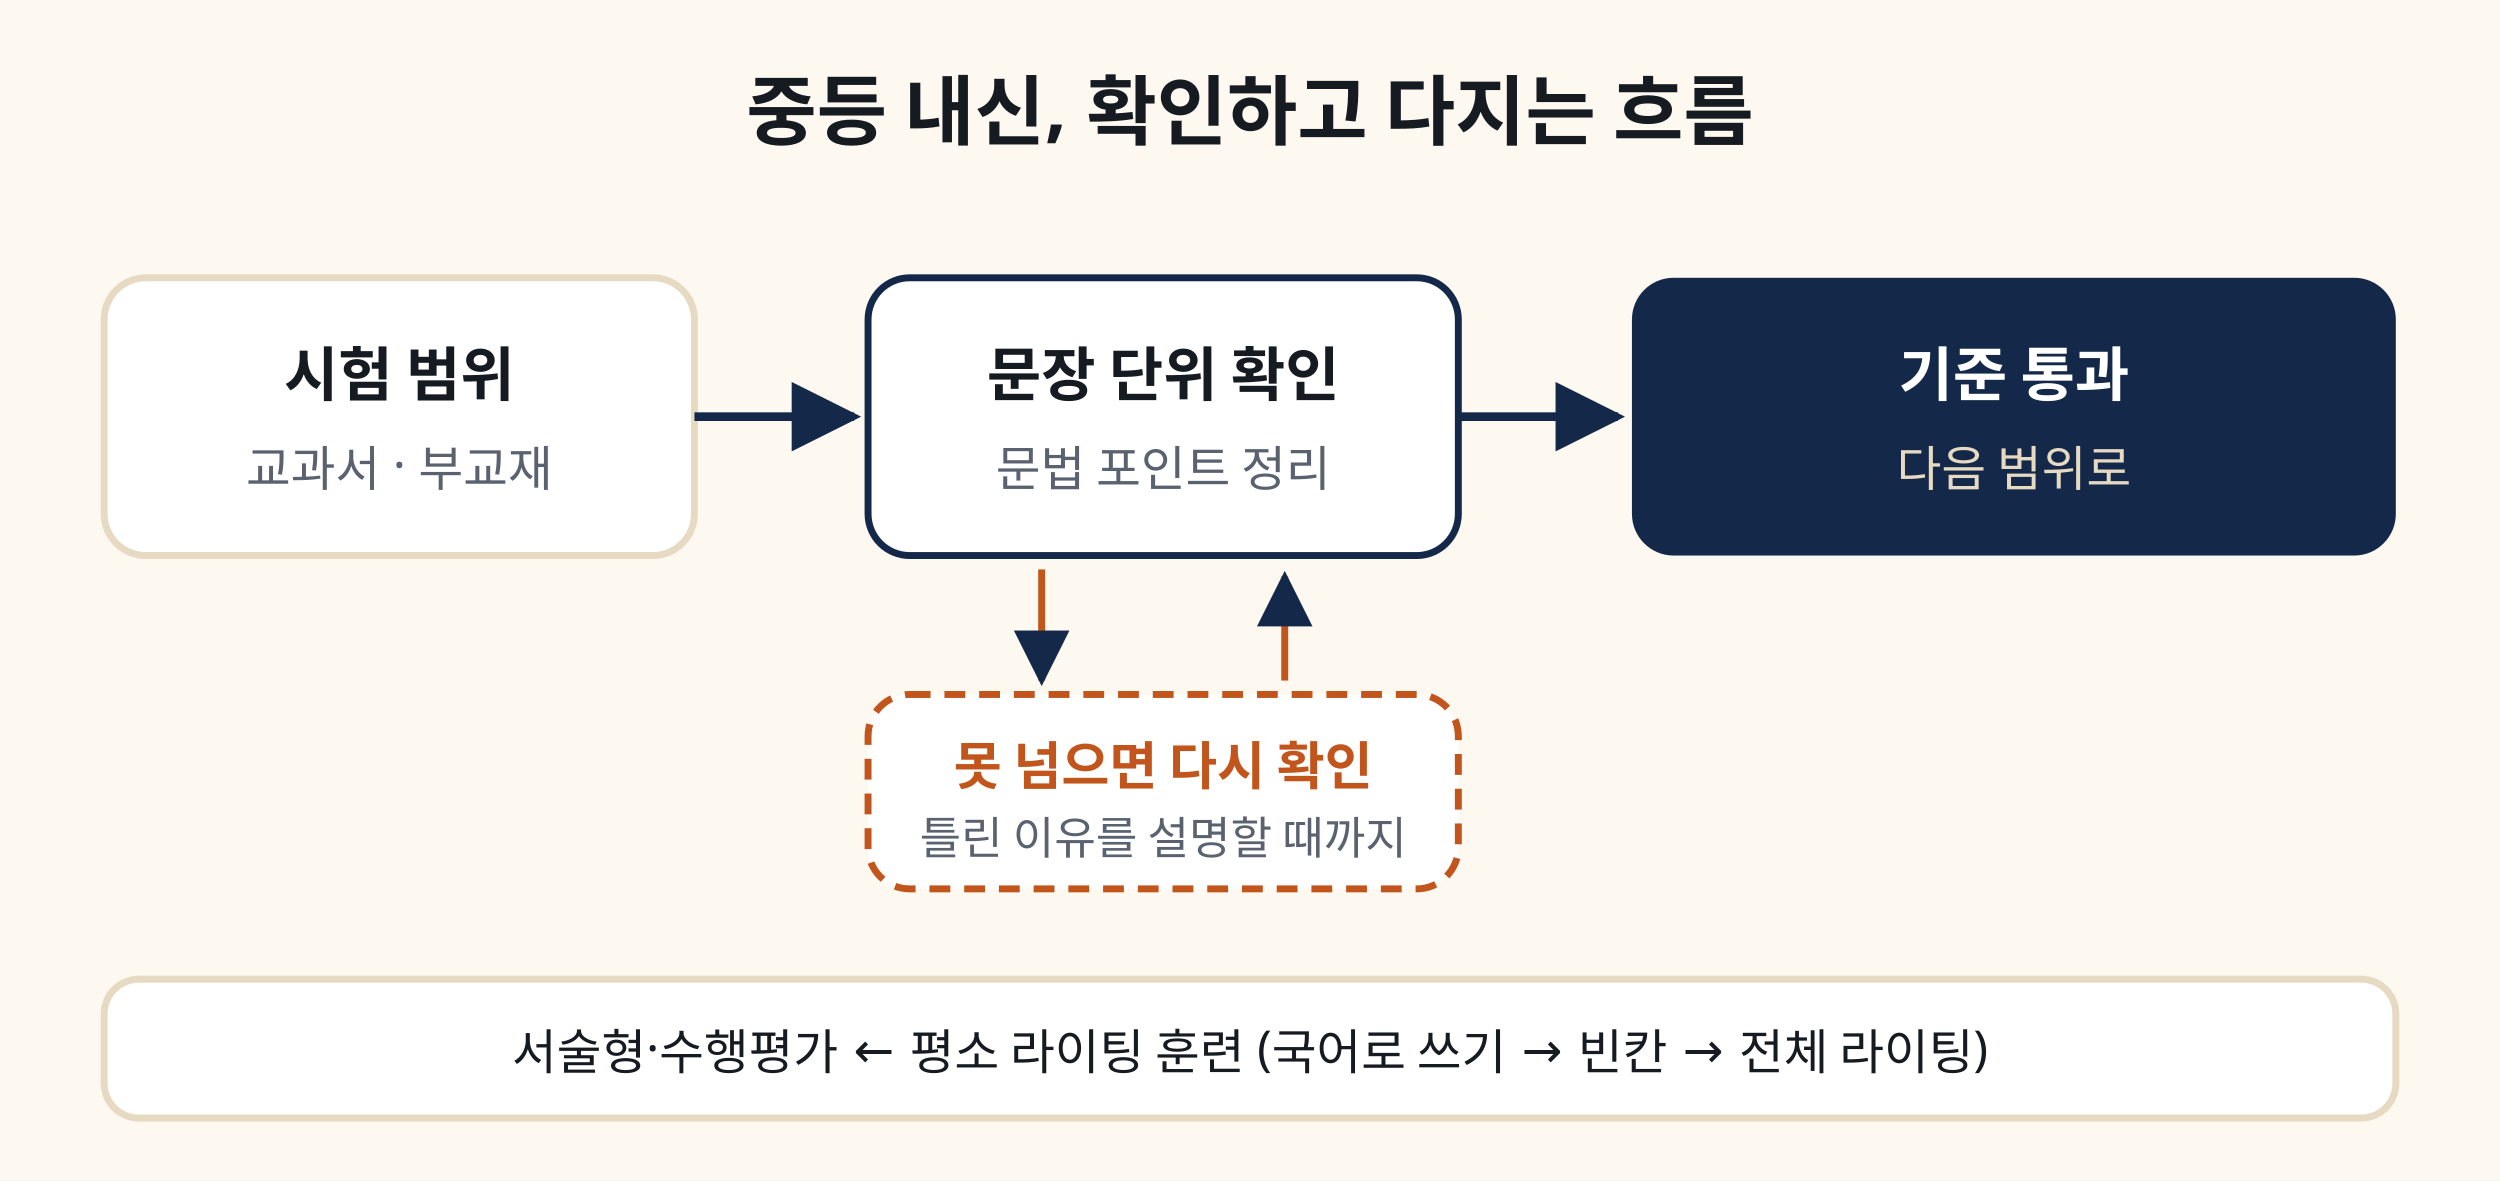
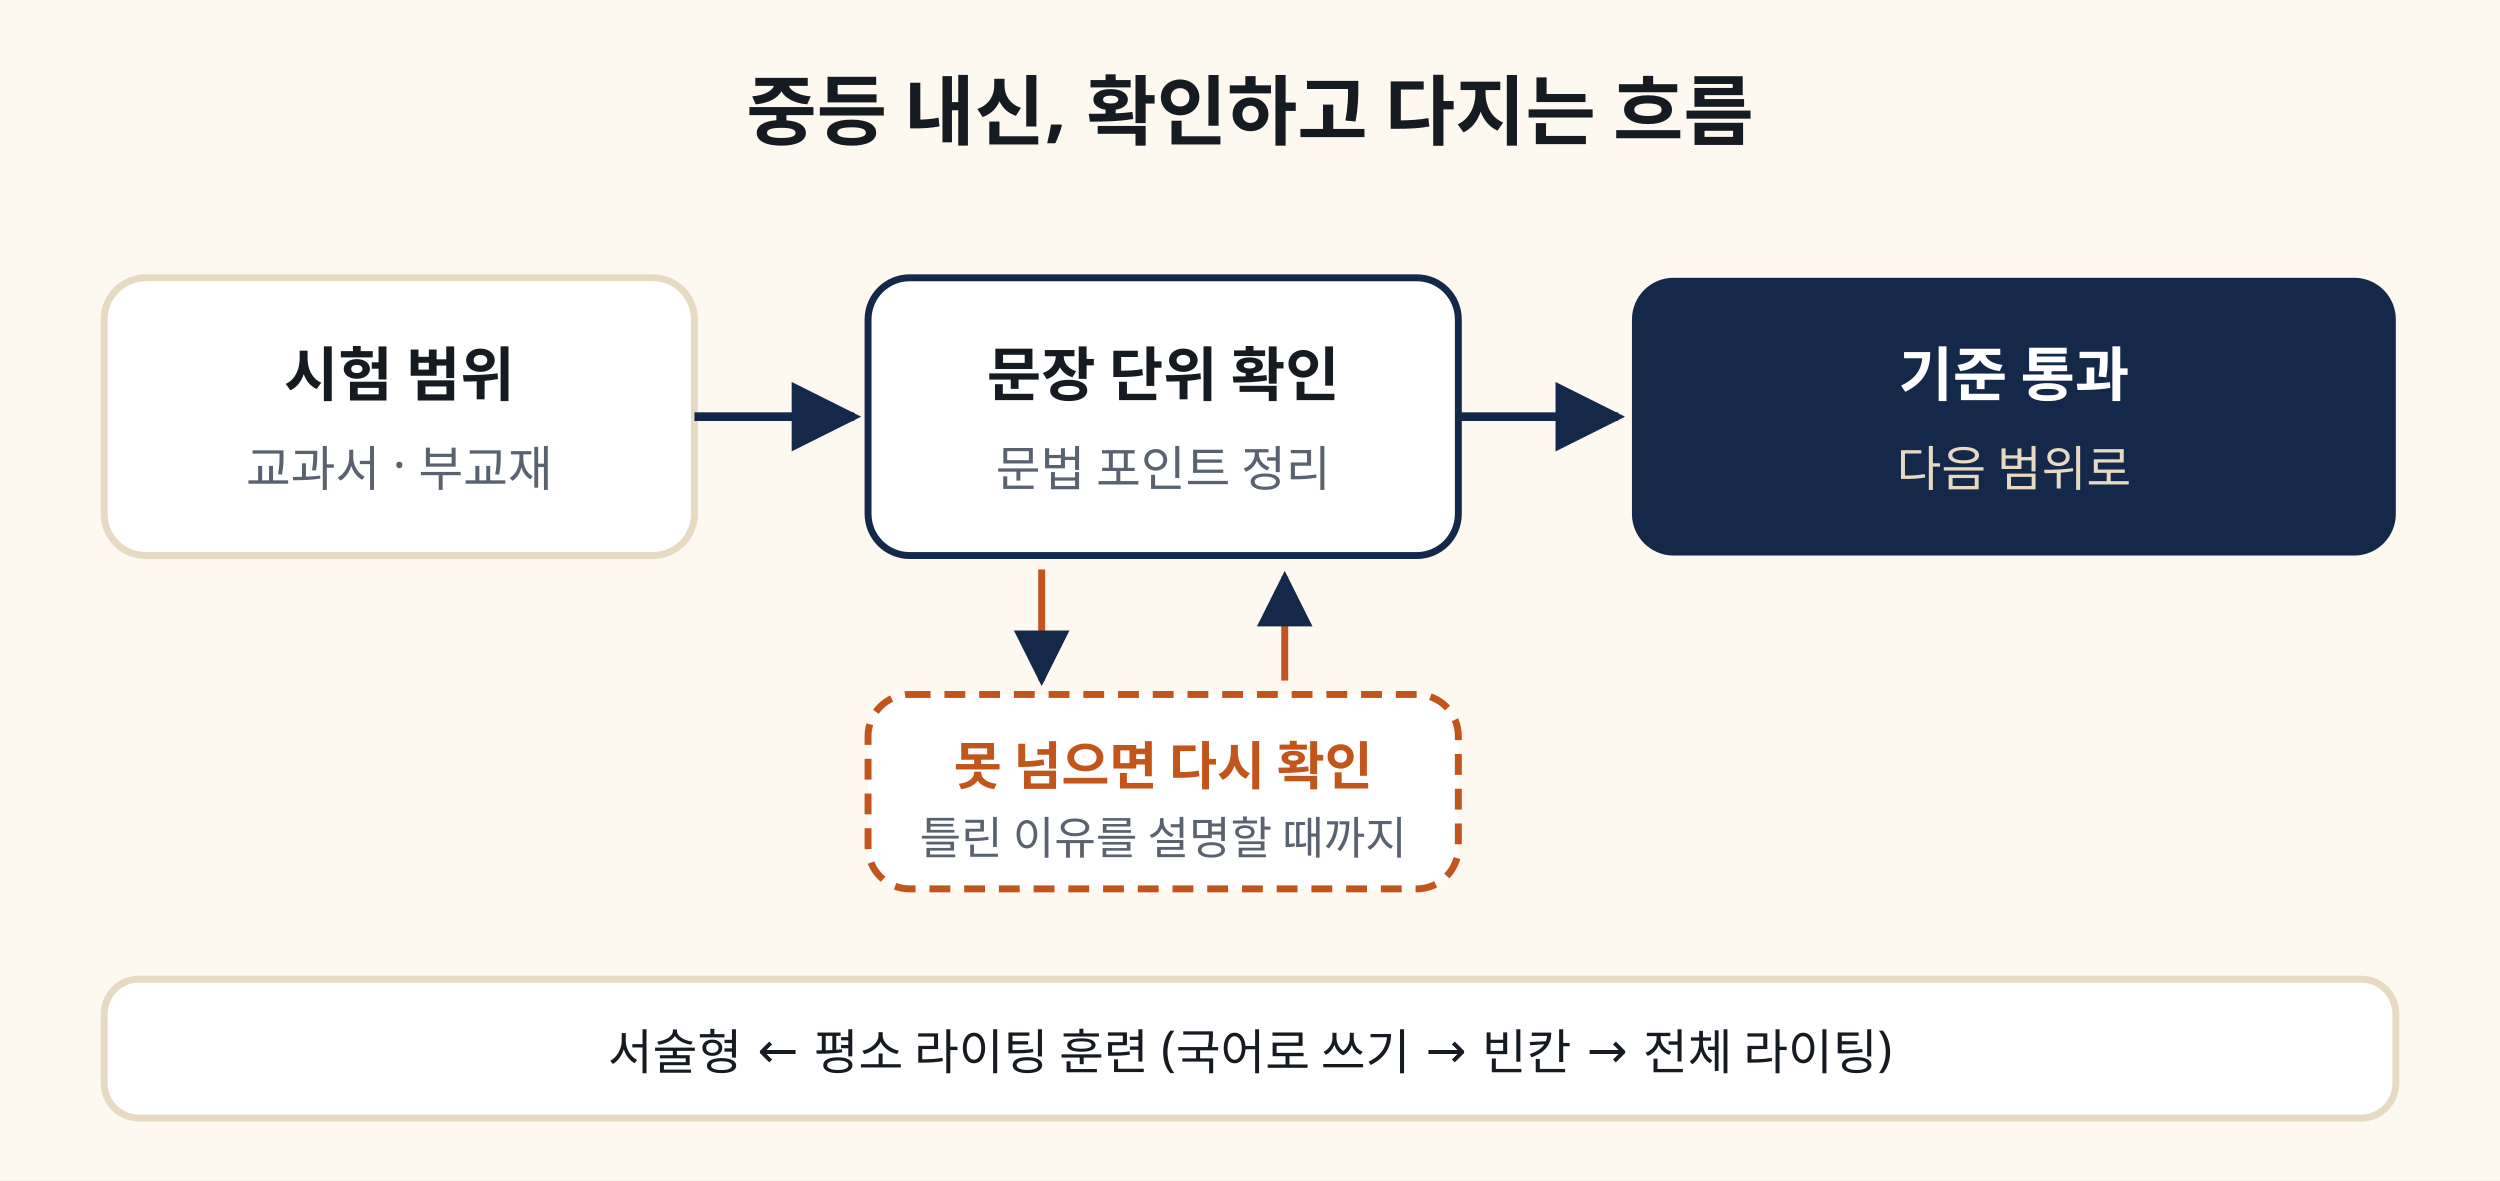
<svg xmlns="http://www.w3.org/2000/svg" viewBox="0 0 720 340" width="720" height="340" role="img" aria-labelledby="t d">
  <defs>
    <marker id="a" viewBox="0 0 10 10" refX="9" refY="5" markerWidth="8" markerHeight="8" orient="auto-start-reverse">
      <path d="M0 0 L10 5 L0 10 z" fill="#14294a" />
    </marker>
  </defs>
  <rect width="720" height="340" fill="#fdf8f0" />
  <g font-family="Pretendard, 'Apple SD Gothic Neo', 'Malgun Gothic', sans-serif" fill="#161b22">
    <text x="360" y="40" font-size="22" font-weight="700" text-anchor="middle">중등 내신, 확인하고 다지는 흐름</text>
    <rect x="30" y="80" width="170" height="80" rx="12" fill="#ffffff" stroke="#e7dac2" stroke-width="2" />
    <text x="115" y="114" font-size="17" font-weight="700" text-anchor="middle">시험 범위</text>
    <text x="115" y="140" font-size="14" text-anchor="middle" fill="#5a6270">교과서 · 부교재</text>
    <rect x="250" y="80" width="170" height="80" rx="12" fill="#ffffff" stroke="#14294a" stroke-width="2" />
    <text x="335" y="114" font-size="17" font-weight="700" text-anchor="middle">문장 단위 확인</text>
    <text x="335" y="140" font-size="14" text-anchor="middle" fill="#5a6270">문법 포인트 정리</text>
    <rect x="470" y="80" width="220" height="80" rx="12" fill="#14294a" />
    <text x="580" y="114" font-size="17" font-weight="700" text-anchor="middle" fill="#ffffff">기준 통과</text>
    <text x="580" y="140" font-size="14" text-anchor="middle" fill="#e7dac2">다음 범위로</text>
    <line x1="200" y1="120" x2="246" y2="120" stroke="#14294a" stroke-width="2.5" marker-end="url(#a)" />
    <line x1="420" y1="120" x2="466" y2="120" stroke="#14294a" stroke-width="2.5" marker-end="url(#a)" />
    <rect x="250" y="200" width="170" height="56" rx="12" fill="#ffffff" stroke="#c2551c" stroke-width="2" stroke-dasharray="6 4" />
    <text x="335" y="226" font-size="15" font-weight="700" text-anchor="middle" fill="#c2551c">못 넘으면 다시 확인</text>
    <text x="335" y="246" font-size="13" text-anchor="middle" fill="#5a6270">틀린 이유를 설명할 때까지</text>
    <line x1="300" y1="164" x2="300" y2="196" stroke="#c2551c" stroke-width="2" marker-end="url(#a)" />
    <line x1="370" y1="196" x2="370" y2="166" stroke="#c2551c" stroke-width="2" marker-end="url(#a)" />
    <rect x="30" y="282" width="660" height="40" rx="10" fill="#ffffff" stroke="#e7dac2" stroke-width="2" />
-     <text x="360" y="308" font-size="14" text-anchor="middle">서술형·수행평가 ← 평소 라이팅 훈련 (국어로 쓰기 → 빈칸 → 전체 라이팅)</text>
+     <text x="360" y="308" font-size="14" text-anchor="middle">서술형 ← 평소 라이팅 훈련 (국어로 쓰기 → 빈칸 → 전체 라이팅)</text>
  </g>
</svg>
